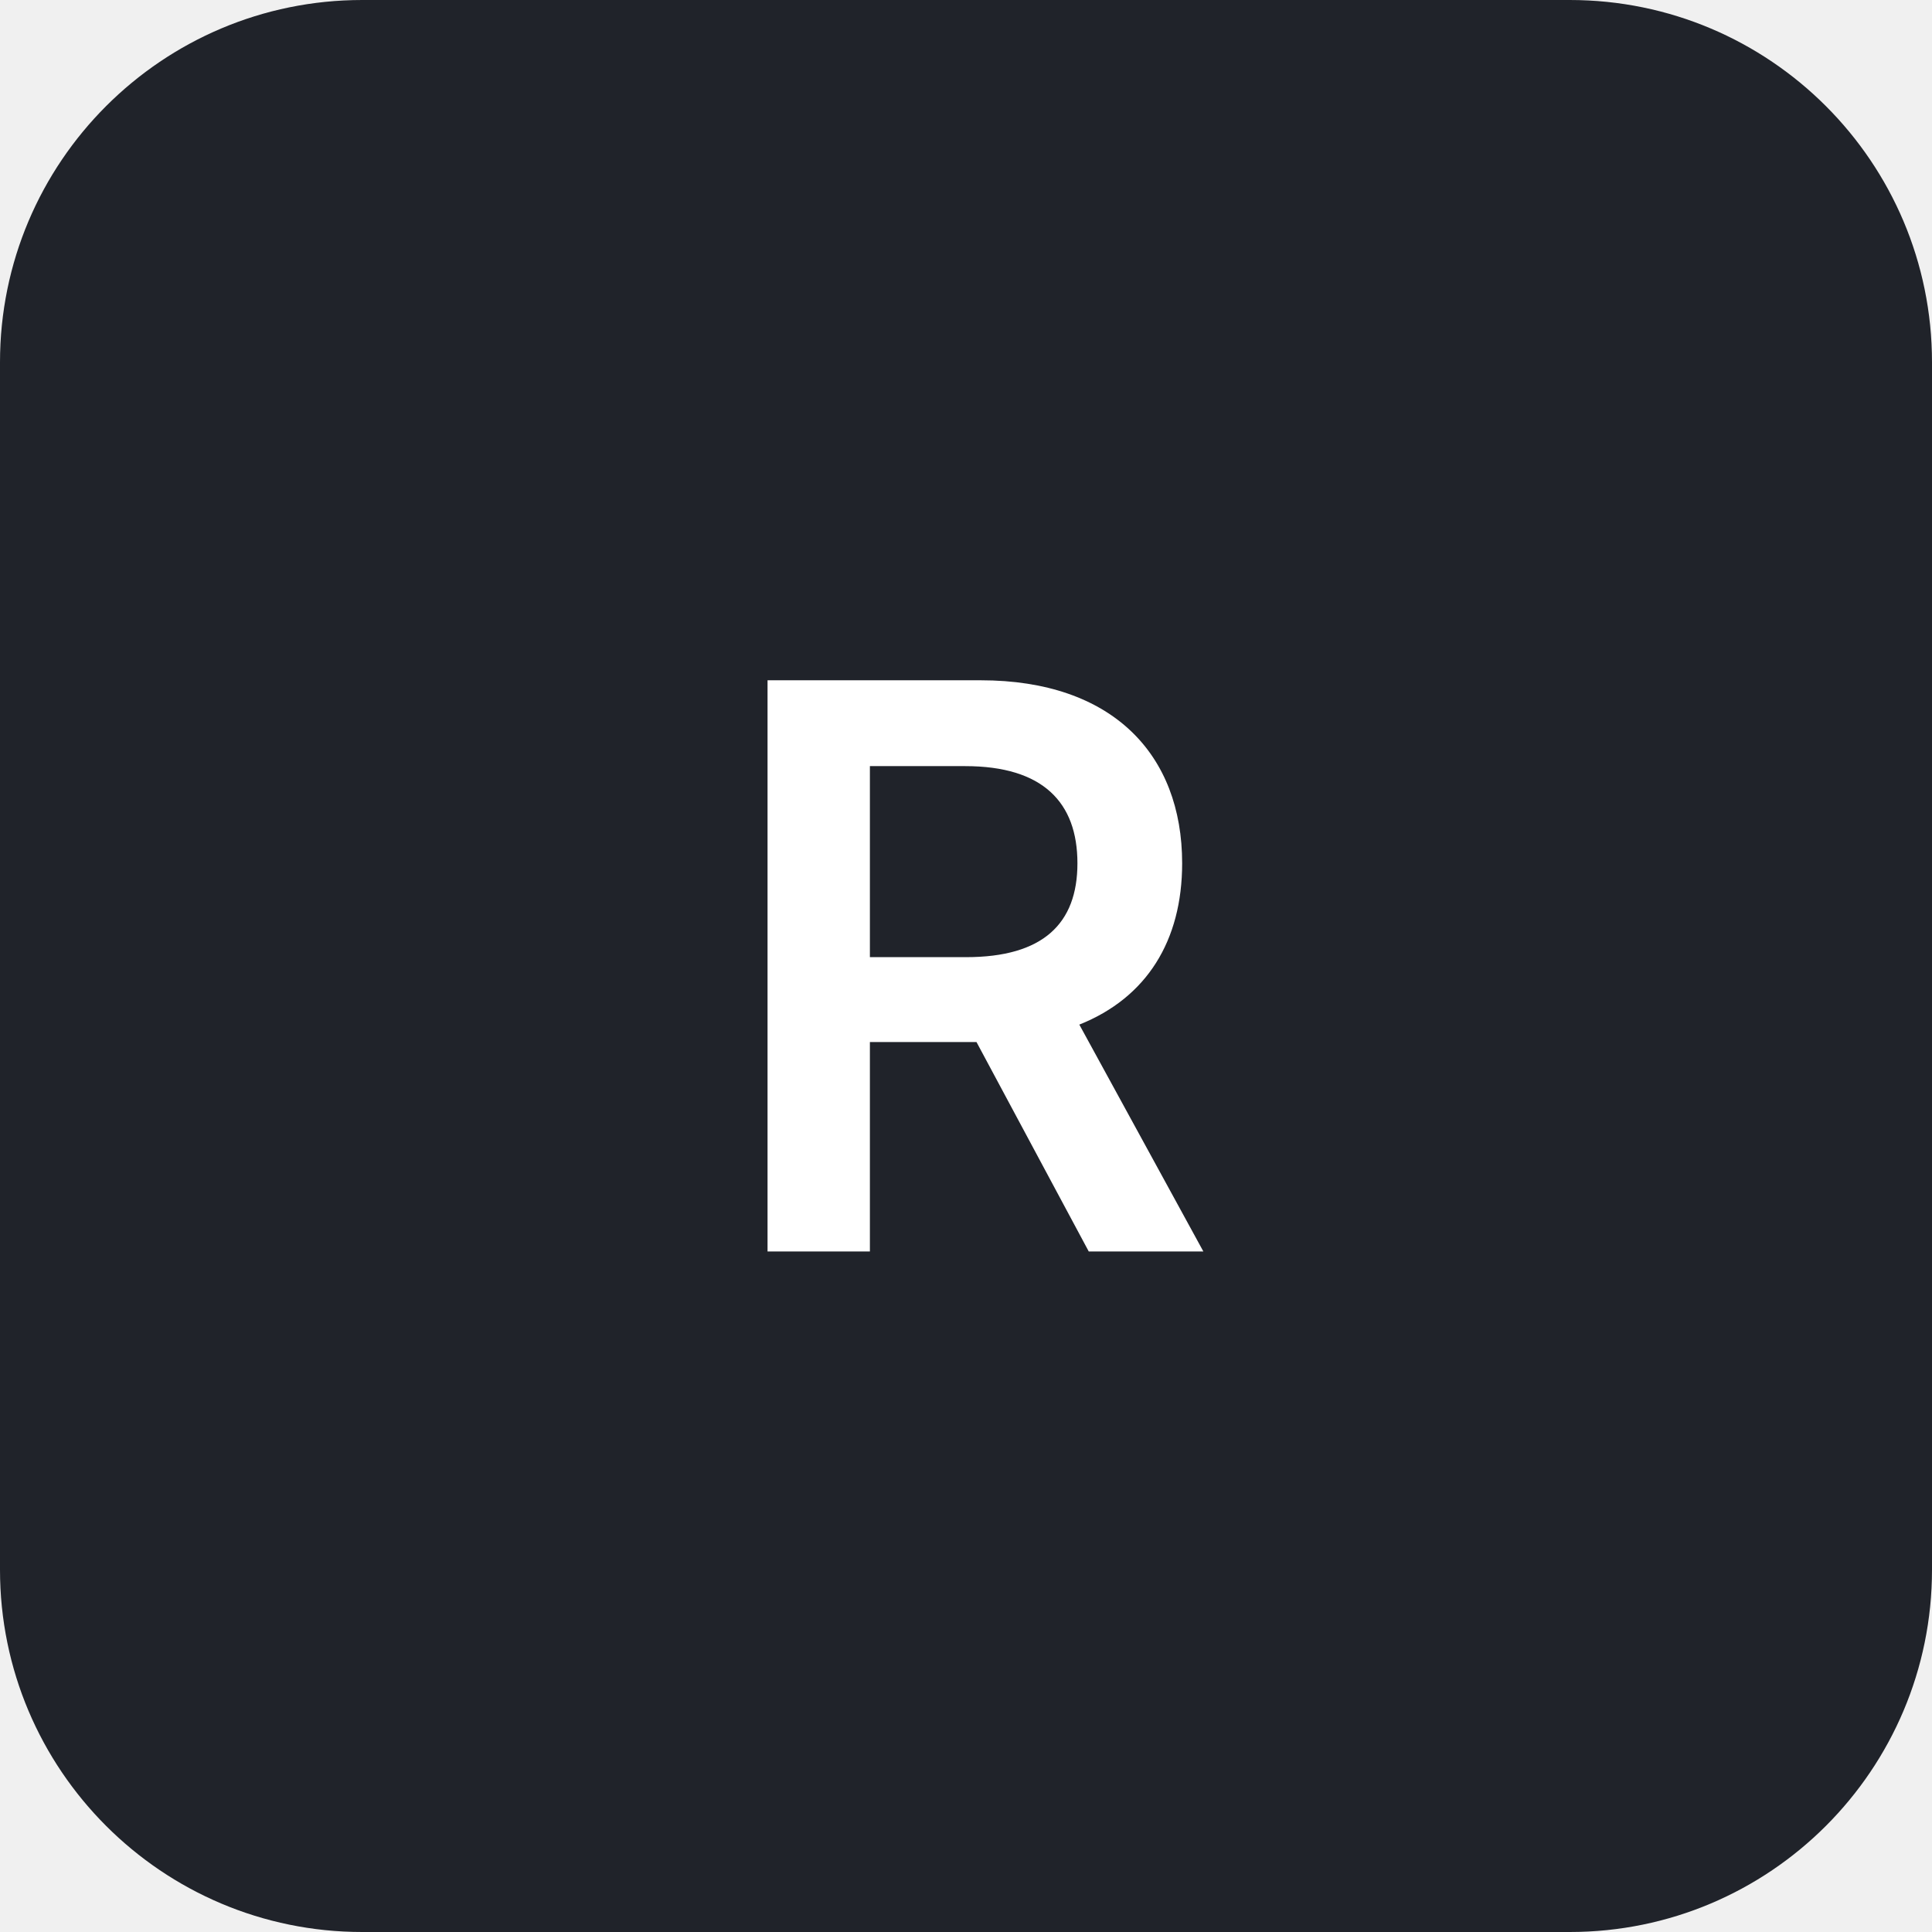
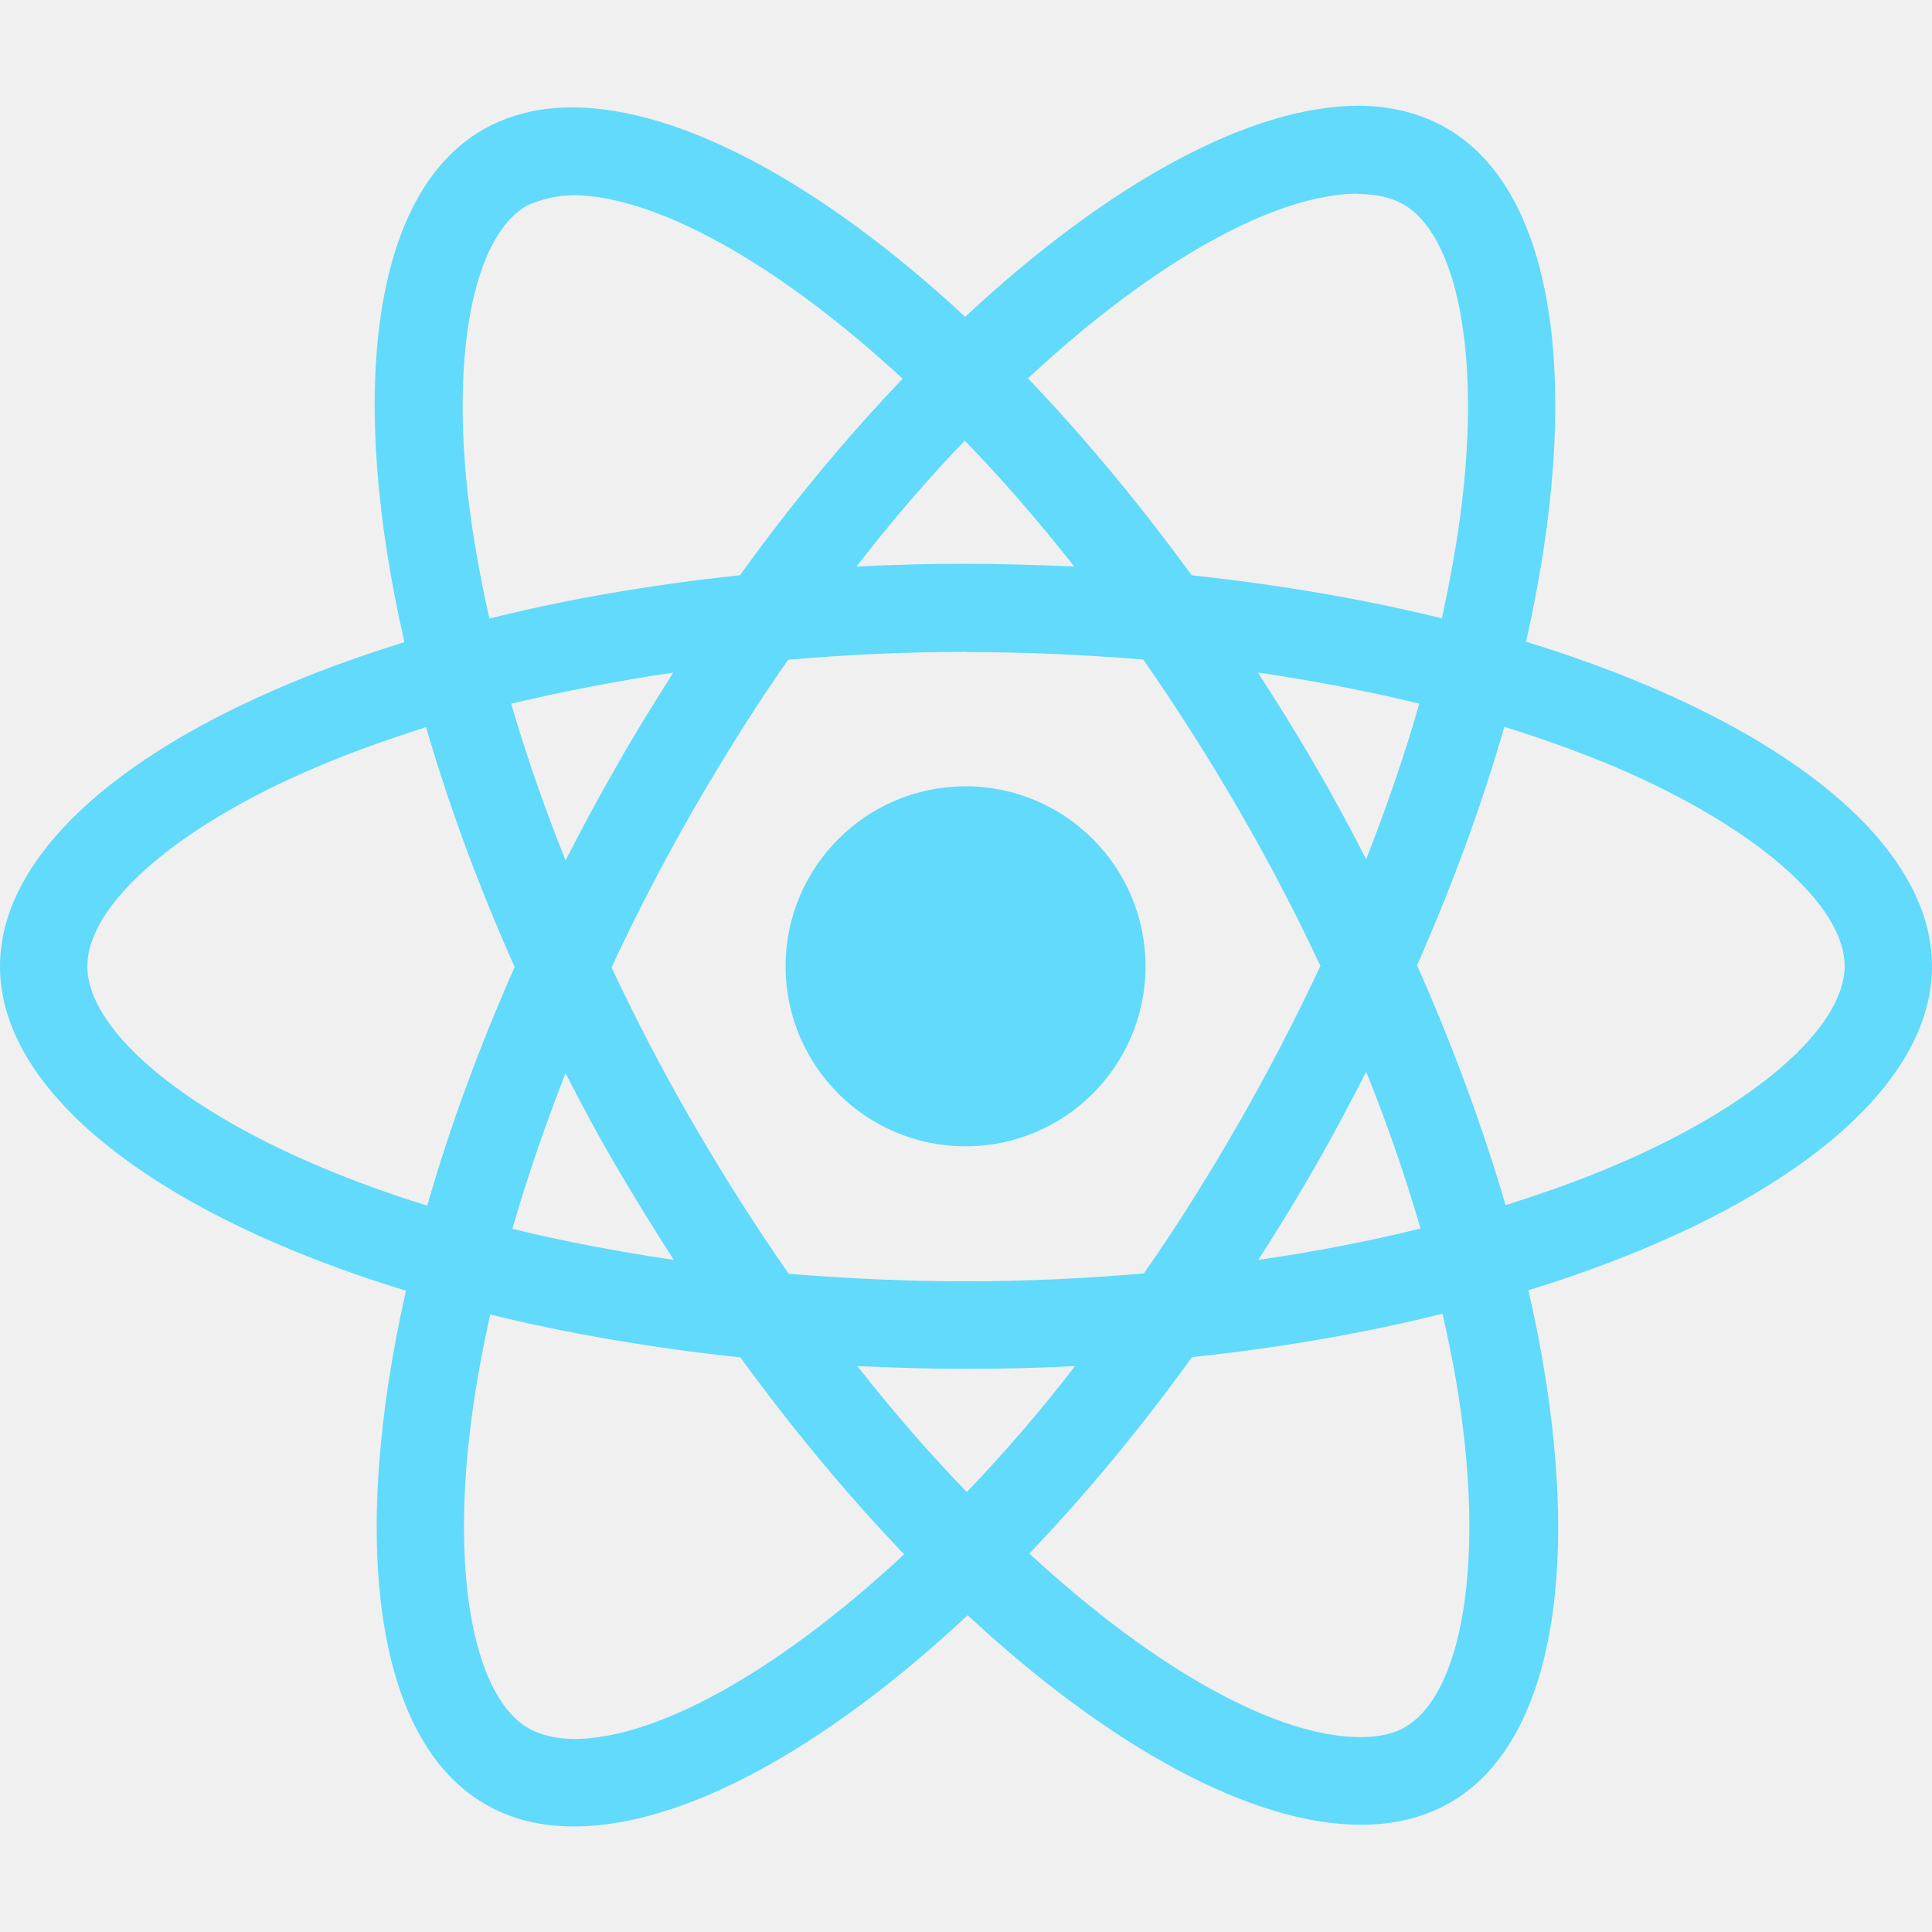
- <svg xmlns="http://www.w3.org/2000/svg" width="64" height="64" viewBox="0 0 64 64">
-   <rect width="64" height="64" rx="12" ry="12" fill="#20232A" />
-   <text x="50%" y="50%" text-anchor="middle" dominant-baseline="central" font-family="system-ui, -apple-system, BlinkMacSystemFont, 'Segoe UI', sans-serif" font-size="26" fill="#FFFFFF" font-weight="600">R</text>
+ <svg xmlns="http://www.w3.org/2000/svg" fill="#61DAFB" role="img" viewBox="0 0 24 24">
+   <path d="M14.23 12.004a2.236 2.236 0 0 1-2.235 2.236 2.236 2.236 0 0 1-2.236-2.236 2.236 2.236 0 0 1 2.235-2.236 2.236 2.236 0 0 1 2.236 2.236zm2.648-10.69c-1.346 0-3.107.96-4.888 2.622-1.78-1.653-3.542-2.602-4.887-2.602-.41 0-.783.093-1.106.278-1.375.793-1.683 3.264-.973 6.365C1.98 8.917 0 10.42 0 12.004c0 1.59 1.99 3.097 5.043 4.03-.704 3.113-.39 5.588.988 6.38.32.187.69.275 1.102.275 1.345 0 3.107-.96 4.888-2.624 1.78 1.654 3.542 2.603 4.887 2.603.41 0 .783-.09 1.106-.275 1.374-.792 1.683-3.263.973-6.365C22.02 15.096 24 13.59 24 12.004c0-1.59-1.99-3.097-5.043-4.032.704-3.11.39-5.587-.988-6.38-.318-.184-.688-.277-1.092-.278zm-.005 1.09v.006c.225 0 .406.044.558.127.666.382.955 1.835.73 3.704-.054.46-.142.945-.25 1.44-.96-.236-2.006-.417-3.107-.534-.66-.905-1.345-1.727-2.035-2.447 1.592-1.48 3.087-2.292 4.105-2.295zm-9.77.02c1.012 0 2.514.808 4.11 2.28-.686.72-1.37 1.537-2.02 2.442-1.107.117-2.154.298-3.113.538-.112-.49-.195-.964-.254-1.42-.23-1.868.054-3.32.714-3.707.19-.09.4-.127.563-.132zm4.882 3.05c.455.468.91.992 1.36 1.564-.44-.02-.89-.034-1.345-.034-.46 0-.915.01-1.36.034.44-.572.895-1.096 1.345-1.565zM12 8.1c.74 0 1.477.034 2.202.093.406.582.802 1.203 1.183 1.86.372.64.71 1.29 1.018 1.946-.308.655-.646 1.31-1.013 1.95-.38.66-.773 1.288-1.18 1.87-.728.063-1.466.098-2.21.098-.74 0-1.477-.035-2.202-.093-.406-.582-.802-1.204-1.183-1.86-.372-.64-.71-1.29-1.018-1.946.303-.657.646-1.313 1.013-1.954.38-.66.773-1.286 1.18-1.868.728-.064 1.466-.098 2.21-.098zm-3.635.254c-.24.377-.48.763-.704 1.16-.225.39-.435.782-.635 1.174-.265-.656-.49-1.31-.676-1.947.64-.15 1.315-.283 2.015-.386zm7.26 0c.695.103 1.365.23 2.006.387-.18.632-.405 1.282-.66 1.933-.2-.39-.41-.783-.64-1.174-.225-.392-.465-.774-.705-1.146zm3.063.675c.484.15.944.317 1.375.498 1.732.74 2.852 1.708 2.852 2.476-.005.768-1.125 1.74-2.857 2.475-.42.18-.88.342-1.355.493-.28-.958-.646-1.956-1.1-2.98.45-1.017.81-2.01 1.085-2.964zm-13.395.004c.278.96.645 1.957 1.1 2.98-.45 1.017-.812 2.01-1.086 2.964-.484-.15-.944-.318-1.37-.5-1.732-.737-2.852-1.706-2.852-2.474 0-.768 1.12-1.742 2.852-2.476.42-.18.88-.342 1.356-.494zm11.678 4.28c.265.657.49 1.312.676 1.948-.64.157-1.316.29-2.016.39.24-.375.48-.762.705-1.158.225-.39.435-.788.636-1.18zm-9.945.02c.2.392.41.783.64 1.175.23.39.465.772.705 1.143-.695-.102-1.365-.23-2.006-.386.18-.63.406-1.282.66-1.933zM17.92 16.32c.112.493.2.968.254 1.423.23 1.868-.054 3.32-.714 3.708-.147.09-.338.128-.563.128-1.012 0-2.514-.807-4.11-2.28.686-.72 1.37-1.536 2.02-2.44 1.107-.118 2.154-.3 3.113-.54zm-11.83.01c.96.234 2.006.415 3.107.532.66.905 1.345 1.727 2.035 2.446-1.595 1.483-3.092 2.295-4.11 2.295-.22-.005-.406-.05-.553-.132-.666-.38-.955-1.834-.73-3.703.054-.46.142-.944.25-1.438zm4.56.64c.44.02.89.034 1.345.034.46 0 .915-.01 1.36-.034-.44.572-.895 1.095-1.345 1.565-.455-.47-.91-.993-1.36-1.565z" />
</svg>
